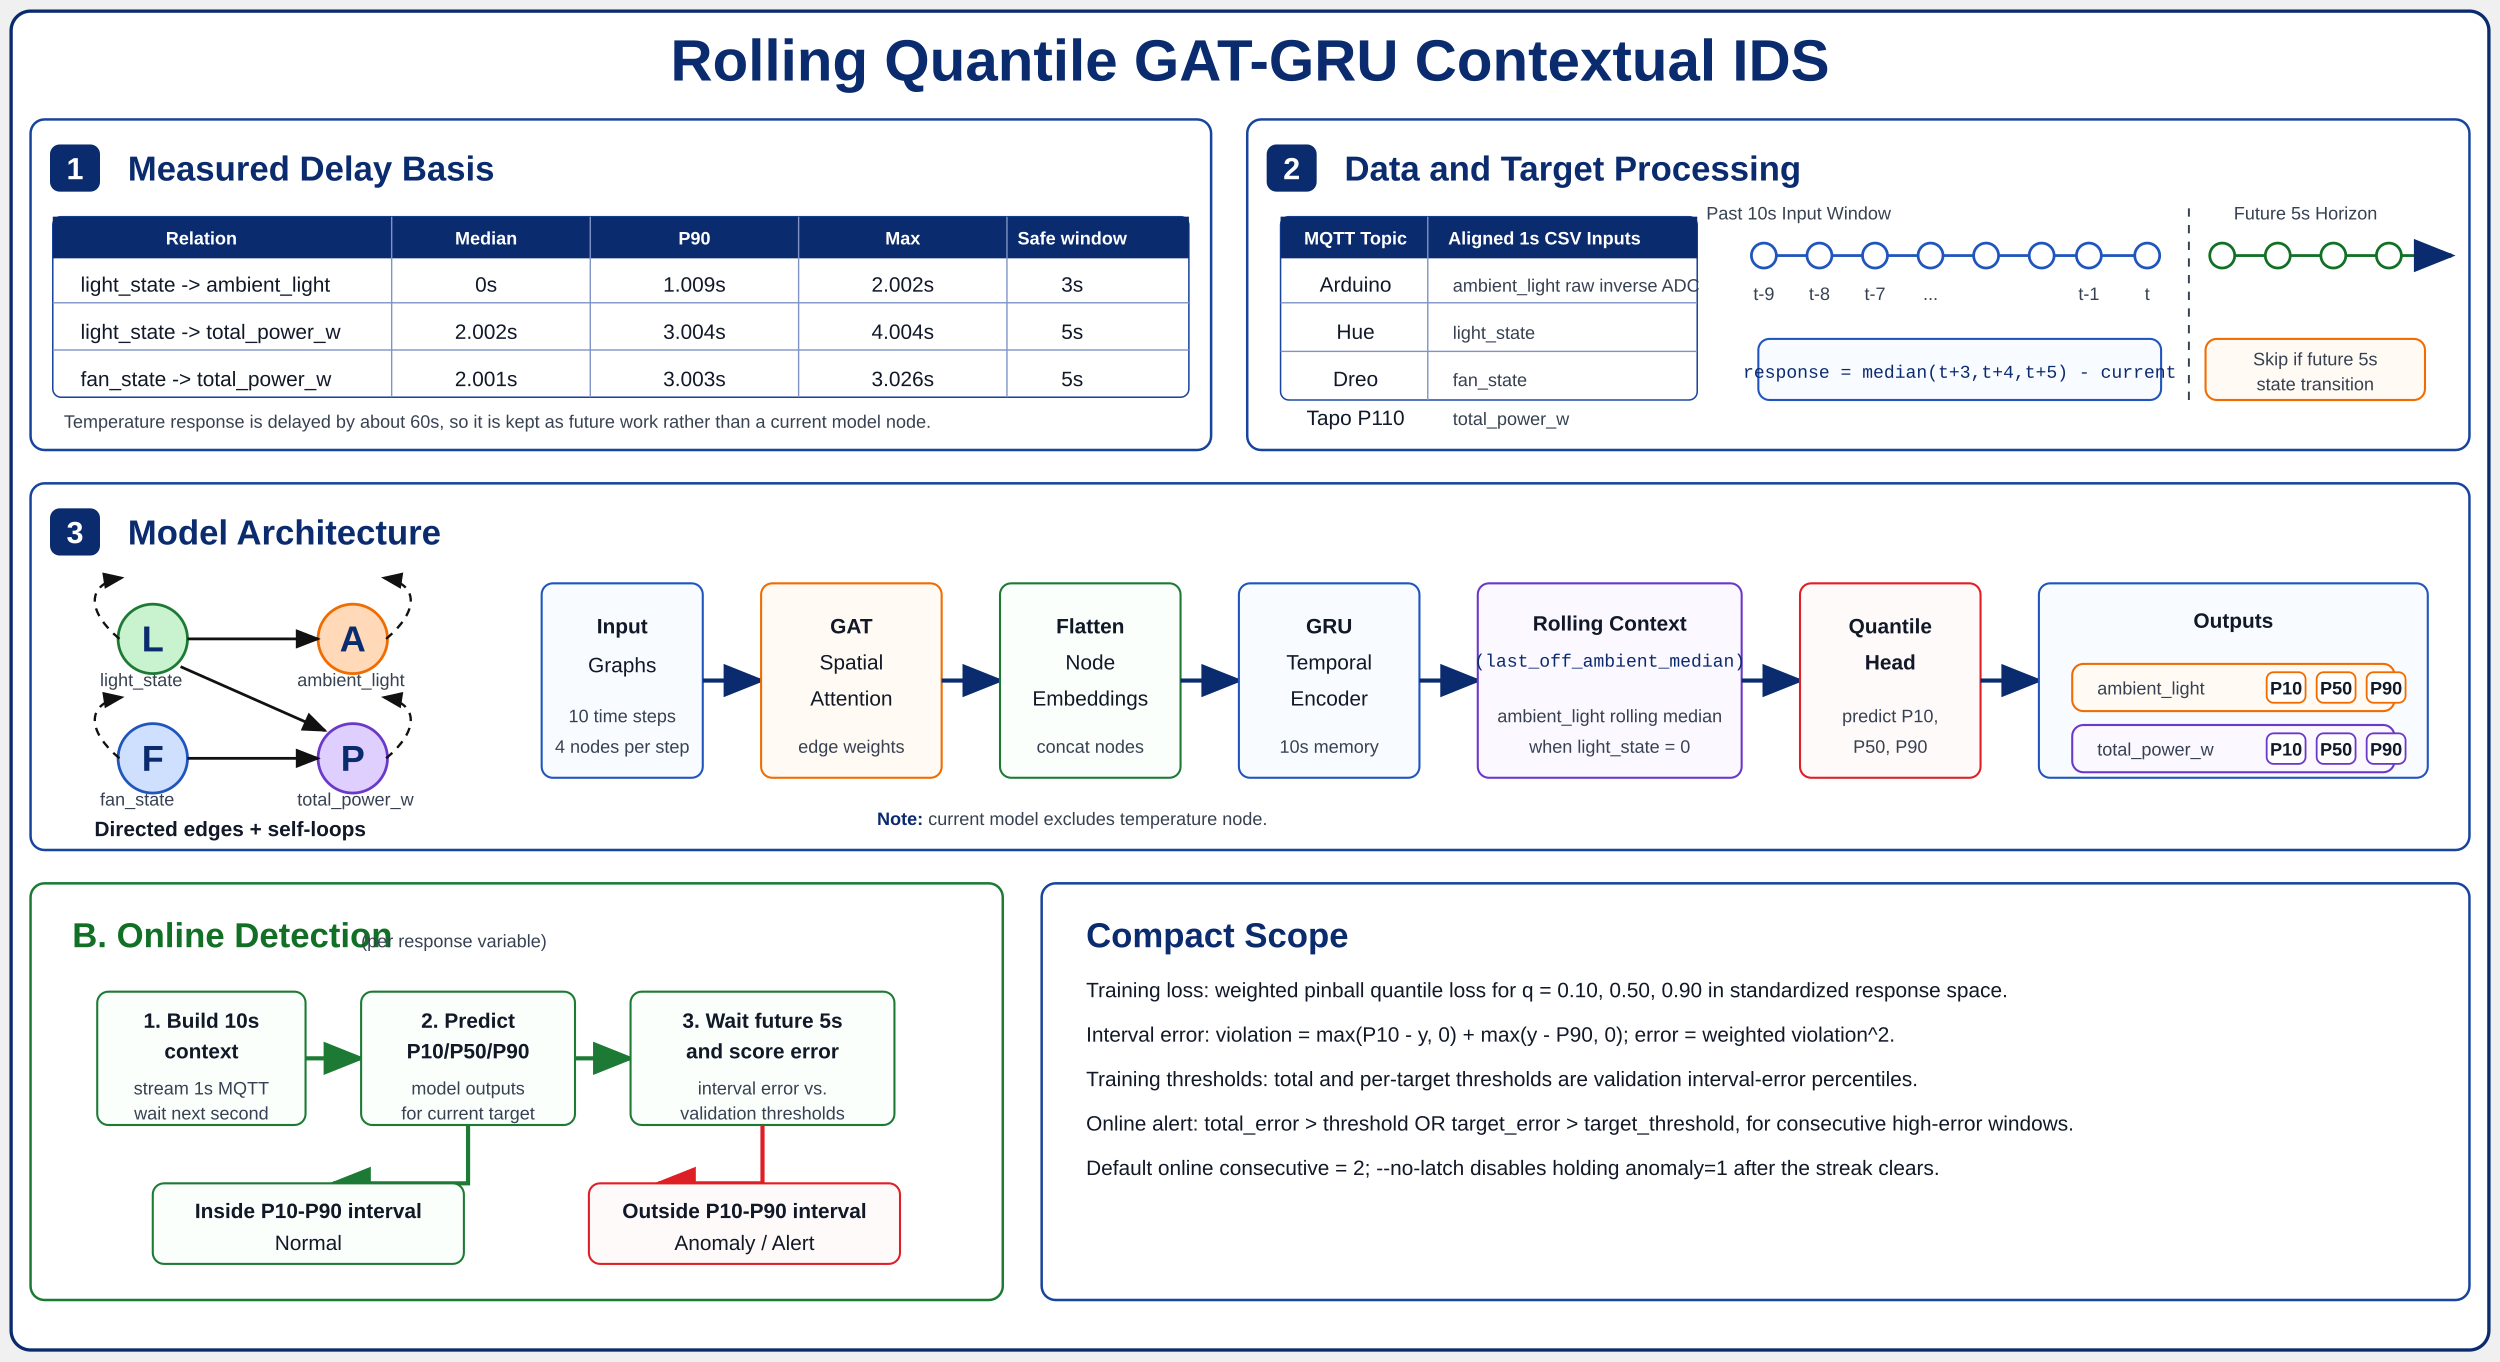
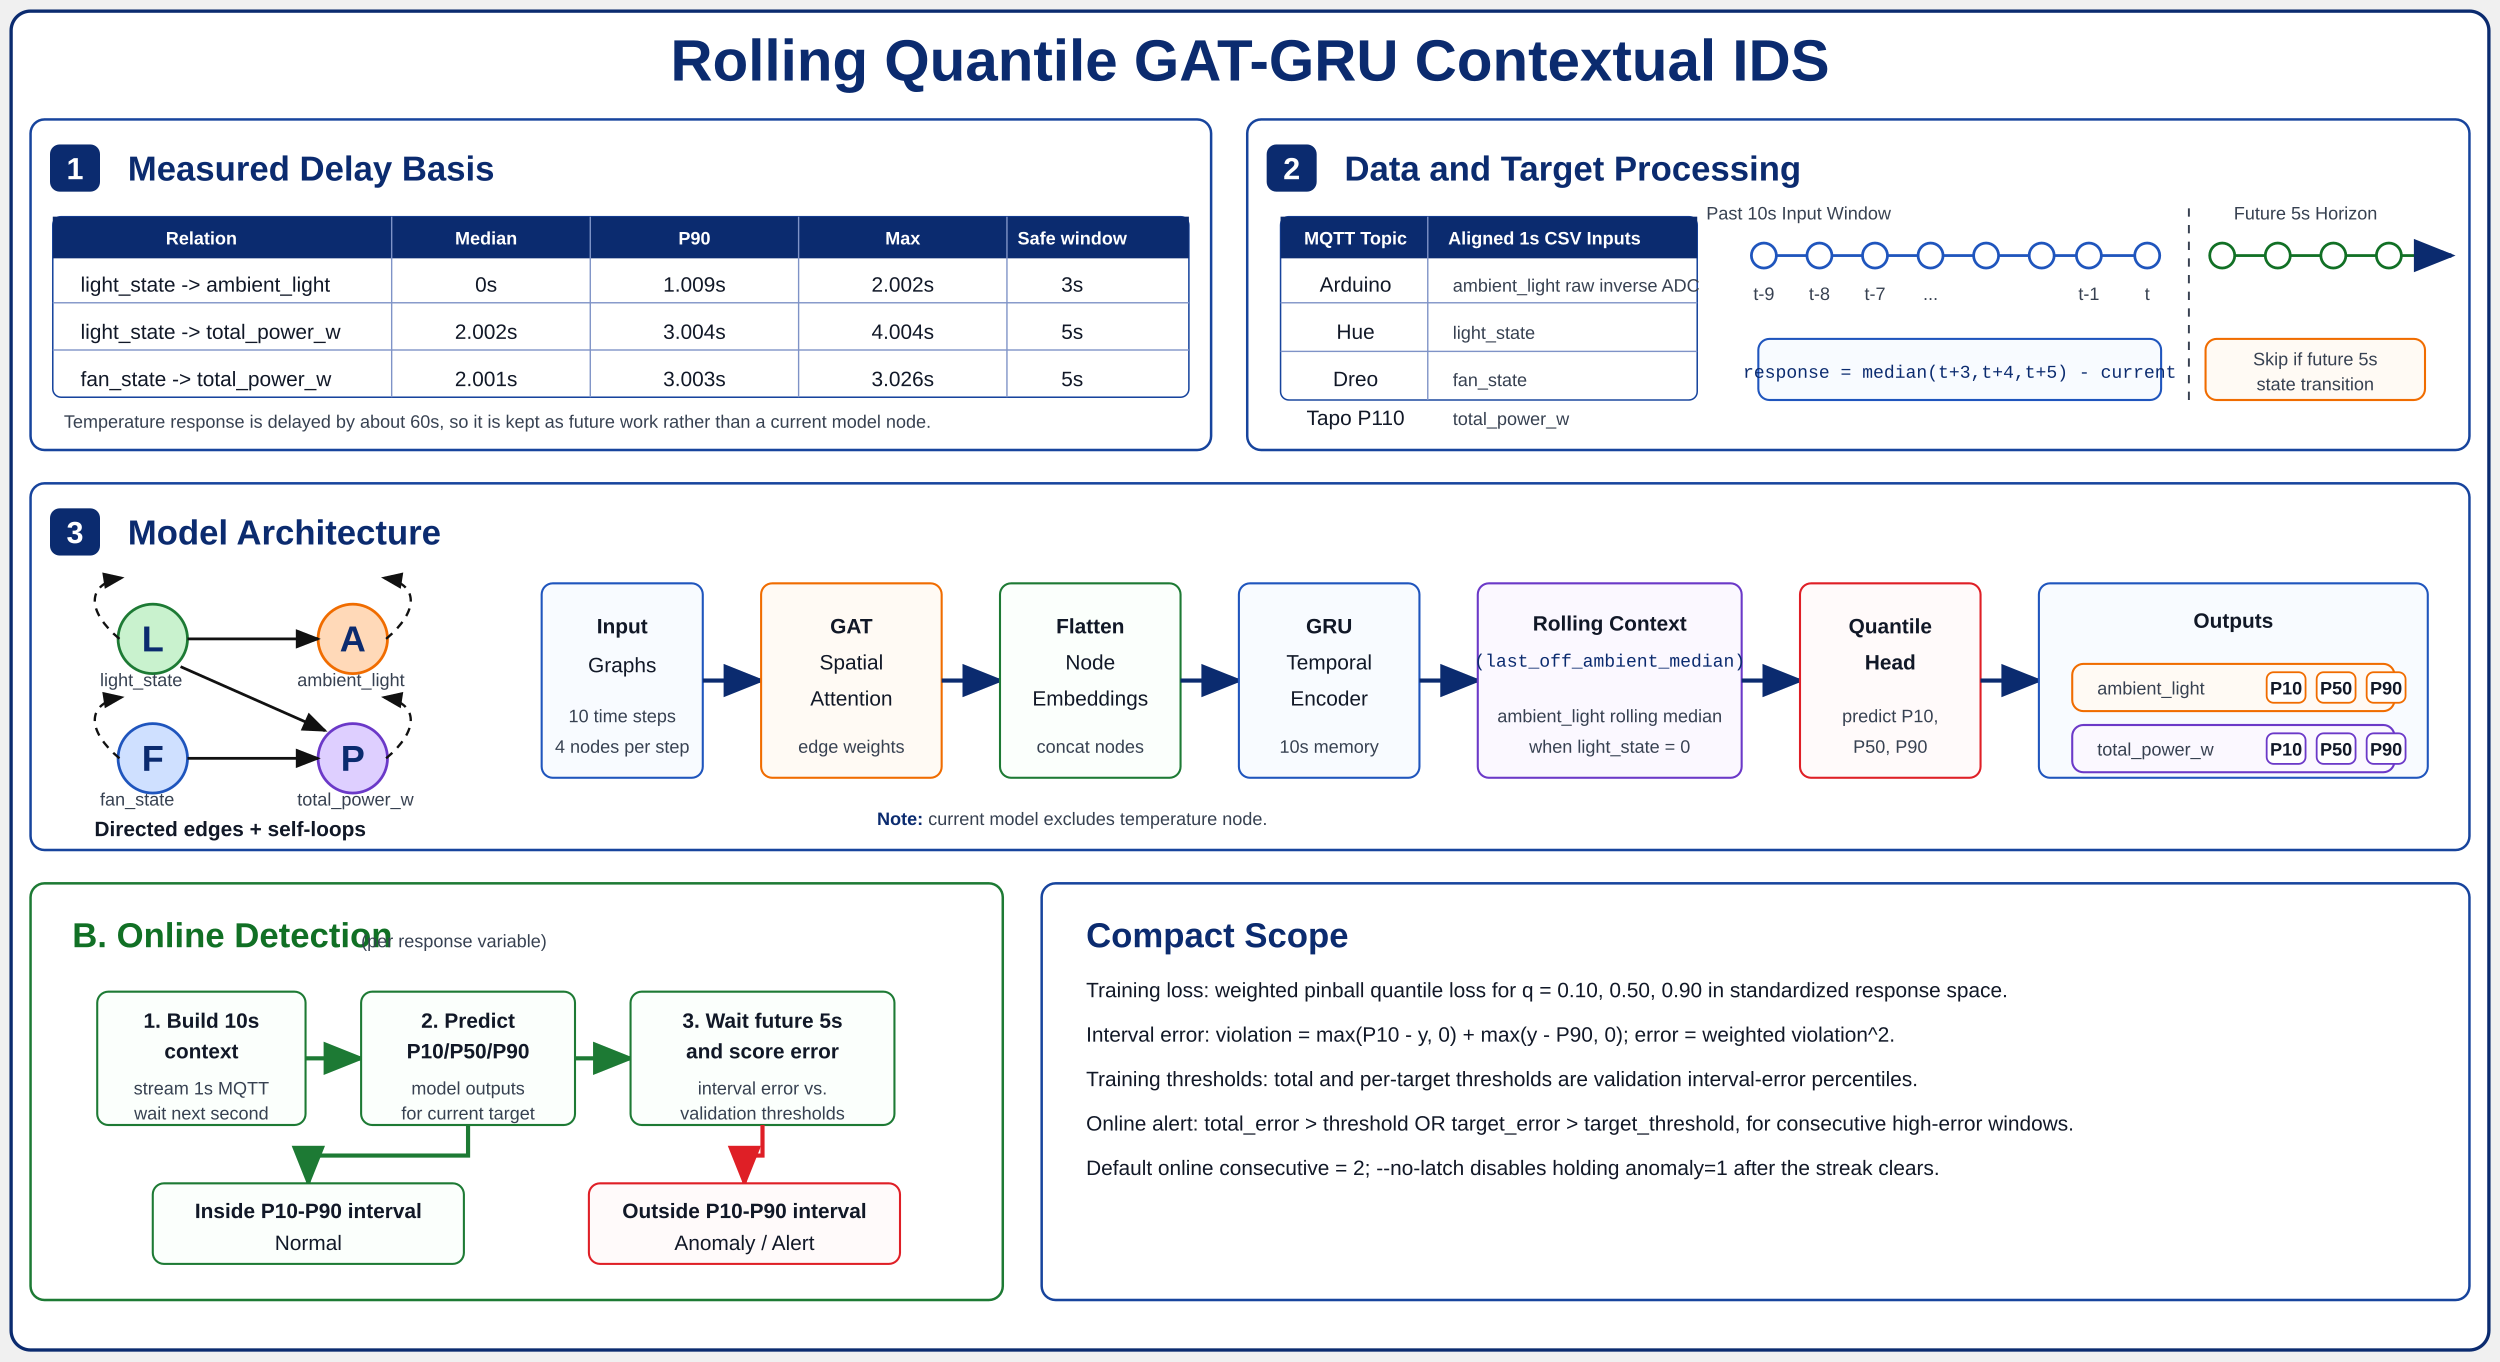
<svg xmlns="http://www.w3.org/2000/svg" width="1800" height="980" viewBox="0 0 1800 980">
  <defs>
    <style>
      .page{fill:#fff;stroke:#0b2b6f;stroke-width:2.4;rx:14}
      .panel{fill:#fff;stroke:#17449d;stroke-width:1.8;rx:10}
      .greenPanel{fill:#fff;stroke:#1d7a34;stroke-width:1.8;rx:10}
      .title{font-family:Arial,Helvetica,sans-serif;font-size:42px;font-weight:800;fill:#0b2b6f}
      .h{font-family:Arial,Helvetica,sans-serif;font-size:25px;font-weight:800;fill:#0b2b6f}
      .hg{font-family:Arial,Helvetica,sans-serif;font-size:25px;font-weight:800;fill:#117025}
      .t{font-family:Arial,Helvetica,sans-serif;font-size:15px;fill:#111827}
      .s{font-family:Arial,Helvetica,sans-serif;font-size:13px;fill:#374151}
      .tiny{font-family:Arial,Helvetica,sans-serif;font-size:12px;fill:#374151}
      .mono{font-family:"Courier New",monospace;font-size:13px;fill:#0b2b6f}
      .badge{fill:#0b2b6f;rx:7}.badgeText{font-family:Arial,Helvetica,sans-serif;font-size:22px;font-weight:800;fill:white}
      .head{fill:#0b2b6f}.headText{font-family:Arial,Helvetica,sans-serif;font-size:13px;font-weight:800;fill:white}
      .grid{stroke:#7f93c7;stroke-width:1}.boxB{fill:#f8fbff;stroke:#1f55bd;stroke-width:1.5;rx:8}
      .boxO{fill:#fffaf4;stroke:#f06c00;stroke-width:1.5;rx:8}.boxG{fill:#fbfffc;stroke:#1d7a34;stroke-width:1.5;rx:8}
      .boxP{fill:#fbf8ff;stroke:#6b39c8;stroke-width:1.5;rx:8}.boxR{fill:#fffafa;stroke:#df1f26;stroke-width:1.5;rx:8}
      .arrow{fill:none;stroke:#0b2b6f;stroke-width:3;marker-end:url(#arrow)}
      .arrowG{fill:none;stroke:#1d7a34;stroke-width:3;marker-end:url(#arrowG)}
      .arrowR{fill:none;stroke:#df1f26;stroke-width:3;marker-end:url(#arrowR)}
      .edge{fill:none;stroke:#111;stroke-width:2;marker-end:url(#arrowBlack)}
      .loop{fill:none;stroke:#111;stroke-width:1.7;stroke-dasharray:6 5;marker-end:url(#arrowBlack)}
      .nodeText{font-family:Arial,Helvetica,sans-serif;font-size:26px;font-weight:800;fill:#0b2b6f}
      .chip{fill:#fff;stroke-width:1.3;rx:5}.chipO{stroke:#f06c00}.chipP{stroke:#6b39c8}
      .chipText{font-family:Arial,Helvetica,sans-serif;font-size:13px;font-weight:800;fill:#111827}
    </style>
    <marker id="arrow" markerWidth="10" markerHeight="8" refX="9" refY="4" orient="auto">
      <path d="M0,0 L10,4 L0,8 Z" fill="#0b2b6f" />
    </marker>
    <marker id="arrowG" markerWidth="10" markerHeight="8" refX="9" refY="4" orient="auto">
      <path d="M0,0 L10,4 L0,8 Z" fill="#1d7a34" />
    </marker>
    <marker id="arrowR" markerWidth="10" markerHeight="8" refX="9" refY="4" orient="auto">
      <path d="M0,0 L10,4 L0,8 Z" fill="#df1f26" />
    </marker>
    <marker id="arrowBlack" markerWidth="9" markerHeight="7" refX="8" refY="3.5" orient="auto">
      <path d="M0,0 L9,3.5 L0,7 Z" fill="#111" />
    </marker>
  </defs>
  <rect class="page" x="8" y="8" width="1784" height="964" />
  <text class="title" x="900" y="58" text-anchor="middle">Rolling Quantile GAT-GRU Contextual IDS</text>
  <rect class="panel" x="22" y="86" width="850" height="238" />
  <rect class="badge" x="36" y="104" width="36" height="34" />
  <text class="badgeText" x="54" y="129" text-anchor="middle">1</text>
  <text class="h" x="92" y="130">Measured Delay Basis</text>
  <rect x="38" y="156" width="818" height="130" fill="#fff" stroke="#17449d" stroke-width="1.1" rx="6" />
  <rect class="head" x="38" y="156" width="818" height="30" />
  <text class="headText" x="145" y="176" text-anchor="middle">Relation</text>
  <text class="headText" x="350" y="176" text-anchor="middle">Median</text>
  <text class="headText" x="500" y="176" text-anchor="middle">P90</text>
  <text class="headText" x="650" y="176" text-anchor="middle">Max</text>
  <text class="headText" x="772" y="176" text-anchor="middle">Safe window</text>
  <line class="grid" x1="282" y1="156" x2="282" y2="286" />
  <line class="grid" x1="425" y1="156" x2="425" y2="286" />
  <line class="grid" x1="575" y1="156" x2="575" y2="286" />
  <line class="grid" x1="725" y1="156" x2="725" y2="286" />
  <line class="grid" x1="38" y1="218" x2="856" y2="218" />
  <line class="grid" x1="38" y1="252" x2="856" y2="252" />
  <text class="t" x="58" y="210">light_state -&gt; ambient_light</text>
  <text class="t" x="350" y="210" text-anchor="middle">0s</text>
  <text class="t" x="500" y="210" text-anchor="middle">1.009s</text>
  <text class="t" x="650" y="210" text-anchor="middle">2.002s</text>
  <text class="t" x="772" y="210" text-anchor="middle">3s</text>
  <text class="t" x="58" y="244">light_state -&gt; total_power_w</text>
  <text class="t" x="350" y="244" text-anchor="middle">2.002s</text>
  <text class="t" x="500" y="244" text-anchor="middle">3.004s</text>
  <text class="t" x="650" y="244" text-anchor="middle">4.004s</text>
  <text class="t" x="772" y="244" text-anchor="middle">5s</text>
  <text class="t" x="58" y="278">fan_state -&gt; total_power_w</text>
  <text class="t" x="350" y="278" text-anchor="middle">2.001s</text>
  <text class="t" x="500" y="278" text-anchor="middle">3.003s</text>
  <text class="t" x="650" y="278" text-anchor="middle">3.026s</text>
  <text class="t" x="772" y="278" text-anchor="middle">5s</text>
  <text class="s" x="46" y="308">Temperature response is delayed by about 60s, so it is kept as future work rather than a current model node.</text>
  <rect class="panel" x="898" y="86" width="880" height="238" />
  <rect class="badge" x="912" y="104" width="36" height="34" />
  <text class="badgeText" x="930" y="129" text-anchor="middle">2</text>
  <text class="h" x="968" y="130">Data and Target Processing</text>
  <rect x="922" y="156" width="300" height="132" fill="#fff" stroke="#17449d" stroke-width="1.1" rx="6" />
  <rect class="head" x="922" y="156" width="300" height="30" />
  <text class="headText" x="976" y="176" text-anchor="middle">MQTT Topic</text>
  <text class="headText" x="1112" y="176" text-anchor="middle">Aligned 1s CSV Inputs</text>
  <line class="grid" x1="1028" y1="156" x2="1028" y2="288" />
  <line class="grid" x1="922" y1="218" x2="1222" y2="218" />
  <line class="grid" x1="922" y1="253" x2="1222" y2="253" />
  <text class="t" x="976" y="210" text-anchor="middle" fill="#f06c00">Arduino</text>
  <text class="s" x="1046" y="210">ambient_light raw inverse ADC</text>
  <text class="t" x="976" y="244" text-anchor="middle" fill="#117025">Hue</text>
  <text class="s" x="1046" y="244">light_state</text>
  <text class="t" x="976" y="278" text-anchor="middle" fill="#1f55bd">Dreo</text>
  <text class="s" x="1046" y="278">fan_state</text>
  <text class="t" x="976" y="306" text-anchor="middle" fill="#6b39c8">Tapo P110</text>
  <text class="s" x="1046" y="306">total_power_w</text>
  <text class="s" x="1295" y="158" text-anchor="middle" fill="#1f55bd">Past 10s Input Window</text>
  <line x1="1270" y1="184" x2="1546" y2="184" stroke="#1f55bd" stroke-width="2" />
  <text class="s" x="1270" y="216" text-anchor="middle">t-9</text>
  <text class="s" x="1310" y="216" text-anchor="middle">t-8</text>
  <text class="s" x="1350" y="216" text-anchor="middle">t-7</text>
  <text class="s" x="1390" y="216" text-anchor="middle">...</text>
  <text class="s" x="1504" y="216" text-anchor="middle">t-1</text>
  <text class="s" x="1546" y="216" text-anchor="middle">t</text>
  <circle cx="1270" cy="184" r="9" fill="#fff" stroke="#1f55bd" stroke-width="2" />
  <circle cx="1310" cy="184" r="9" fill="#fff" stroke="#1f55bd" stroke-width="2" />
  <circle cx="1350" cy="184" r="9" fill="#fff" stroke="#1f55bd" stroke-width="2" />
  <circle cx="1390" cy="184" r="9" fill="#fff" stroke="#1f55bd" stroke-width="2" />
  <circle cx="1430" cy="184" r="9" fill="#fff" stroke="#1f55bd" stroke-width="2" />
  <circle cx="1470" cy="184" r="9" fill="#fff" stroke="#1f55bd" stroke-width="2" />
  <circle cx="1504" cy="184" r="9" fill="#fff" stroke="#1f55bd" stroke-width="2" />
  <circle cx="1546" cy="184" r="9" fill="#fff" stroke="#1f55bd" stroke-width="2" />
  <line x1="1576" y1="150" x2="1576" y2="292" stroke="#374151" stroke-width="1.4" stroke-dasharray="6 6" />
  <text class="s" x="1660" y="158" text-anchor="middle" fill="#117025">Future 5s Horizon</text>
  <line x1="1600" y1="184" x2="1748" y2="184" stroke="#117025" stroke-width="2" />
  <path d="M1748 184 L1765 184" class="arrow" />
  <circle cx="1600" cy="184" r="9" fill="#fff" stroke="#117025" stroke-width="2" />
  <circle cx="1640" cy="184" r="9" fill="#fff" stroke="#117025" stroke-width="2" />
  <circle cx="1680" cy="184" r="9" fill="#fff" stroke="#117025" stroke-width="2" />
  <circle cx="1720" cy="184" r="9" fill="#fff" stroke="#117025" stroke-width="2" />
  <rect class="boxB" x="1266" y="244" width="290" height="44" />
  <text class="mono" x="1411" y="272" text-anchor="middle">response = median(t+3,t+4,t+5) - current</text>
  <rect class="boxO" x="1588" y="244" width="158" height="44" />
  <text class="s" x="1667" y="263" text-anchor="middle" fill="#d95d00">Skip if future 5s</text>
  <text class="s" x="1667" y="281" text-anchor="middle" fill="#d95d00">state transition</text>
  <rect class="panel" x="22" y="348" width="1756" height="264" />
  <rect class="badge" x="36" y="366" width="36" height="34" />
  <text class="badgeText" x="54" y="391" text-anchor="middle">3</text>
  <text class="h" x="92" y="392">Model Architecture</text>
  <circle cx="110" cy="460" r="25" fill="#c9f2ce" stroke="#1d7a34" stroke-width="2" />
  <text class="nodeText" x="110" y="469" text-anchor="middle">L</text>
  <circle cx="110" cy="546" r="25" fill="#cfe0ff" stroke="#1f55bd" stroke-width="2" />
  <text class="nodeText" x="110" y="555" text-anchor="middle">F</text>
  <circle cx="254" cy="460" r="25" fill="#ffd9b8" stroke="#f06c00" stroke-width="2" />
  <text class="nodeText" x="254" y="469" text-anchor="middle">A</text>
  <circle cx="254" cy="546" r="25" fill="#decfff" stroke="#6b39c8" stroke-width="2" />
  <text class="nodeText" x="254" y="555" text-anchor="middle">P</text>
  <path class="edge" d="M135 460 L229 460" />
  <path class="edge" d="M130 480 L234 526" />
  <path class="edge" d="M135 546 L229 546" />
  <path class="loop" d="M86 460 C62 440 62 420 88 416" />
  <path class="loop" d="M278 460 C302 440 302 420 276 416" />
  <path class="loop" d="M86 546 C62 526 62 506 88 502" />
  <path class="loop" d="M278 546 C302 526 302 506 276 502" />
  <text class="s" x="72" y="494">light_state</text>
  <text class="s" x="72" y="580">fan_state</text>
  <text class="s" x="214" y="494">ambient_light</text>
  <text class="s" x="214" y="580">total_power_w</text>
  <text class="t" x="68" y="602" fill="#0b2b6f" font-weight="800">Directed edges + self-loops</text>
  <rect class="boxB" x="390" y="420" width="116" height="140" />
  <text class="t" x="448" y="456" text-anchor="middle" font-weight="800" fill="#0b2b6f">Input</text>
  <text class="t" x="448" y="484" text-anchor="middle">Graphs</text>
  <text class="s" x="448" y="520" text-anchor="middle">10 time steps</text>
  <text class="s" x="448" y="542" text-anchor="middle">4 nodes per step</text>
  <path class="arrow" d="M506 490 L548 490" />
  <rect class="boxO" x="548" y="420" width="130" height="140" />
  <text class="t" x="613" y="456" text-anchor="middle" font-weight="800">GAT</text>
  <text class="t" x="613" y="482" text-anchor="middle">Spatial</text>
  <text class="t" x="613" y="508" text-anchor="middle">Attention</text>
  <text class="s" x="613" y="542" text-anchor="middle">edge weights</text>
  <path class="arrow" d="M678 490 L720 490" />
  <rect class="boxG" x="720" y="420" width="130" height="140" />
  <text class="t" x="785" y="456" text-anchor="middle" font-weight="800">Flatten</text>
  <text class="t" x="785" y="482" text-anchor="middle">Node</text>
  <text class="t" x="785" y="508" text-anchor="middle">Embeddings</text>
  <text class="s" x="785" y="542" text-anchor="middle">concat nodes</text>
  <path class="arrow" d="M850 490 L892 490" />
  <rect class="boxB" x="892" y="420" width="130" height="140" />
  <text class="t" x="957" y="456" text-anchor="middle" font-weight="800" fill="#0b2b6f">GRU</text>
  <text class="t" x="957" y="482" text-anchor="middle" fill="#0b2b6f">Temporal</text>
  <text class="t" x="957" y="508" text-anchor="middle" fill="#0b2b6f">Encoder</text>
  <text class="s" x="957" y="542" text-anchor="middle">10s memory</text>
  <path class="arrow" d="M1022 490 L1064 490" />
  <rect class="boxP" x="1064" y="420" width="190" height="140" />
  <text class="t" x="1159" y="454" text-anchor="middle" font-weight="800" fill="#0b2b6f">Rolling Context</text>
  <text class="mono" x="1159" y="480" text-anchor="middle">(last_off_ambient_median)</text>
  <text class="s" x="1159" y="520" text-anchor="middle">ambient_light rolling median</text>
  <text class="s" x="1159" y="542" text-anchor="middle">when light_state = 0</text>
  <path class="arrow" d="M1254 490 L1296 490" />
  <rect class="boxR" x="1296" y="420" width="130" height="140" />
  <text class="t" x="1361" y="456" text-anchor="middle" font-weight="800" fill="#df1f26">Quantile</text>
  <text class="t" x="1361" y="482" text-anchor="middle" font-weight="800" fill="#df1f26">Head</text>
  <text class="s" x="1361" y="520" text-anchor="middle">predict P10,</text>
  <text class="s" x="1361" y="542" text-anchor="middle">P50, P90</text>
  <path class="arrow" d="M1426 490 L1468 490" />
  <rect class="boxB" x="1468" y="420" width="280" height="140" />
  <text class="t" x="1608" y="452" text-anchor="middle" font-weight="800" fill="#0b2b6f">Outputs</text>
  <rect class="boxO" x="1492" y="478" width="232" height="34" />
  <text class="s" x="1510" y="500" fill="#d95d00">ambient_light</text>
  <rect class="chip chipO" x="1632" y="484" width="28" height="22" />
  <text class="chipText" x="1646" y="500" text-anchor="middle">P10</text>
  <rect class="chip chipO" x="1668" y="484" width="28" height="22" />
  <text class="chipText" x="1682" y="500" text-anchor="middle">P50</text>
  <rect class="chip chipO" x="1704" y="484" width="28" height="22" />
  <text class="chipText" x="1718" y="500" text-anchor="middle">P90</text>
  <rect class="boxP" x="1492" y="522" width="232" height="34" />
  <text class="s" x="1510" y="544" fill="#3f1b88">total_power_w</text>
  <rect class="chip chipP" x="1632" y="528" width="28" height="22" />
  <text class="chipText" x="1646" y="544" text-anchor="middle">P10</text>
  <rect class="chip chipP" x="1668" y="528" width="28" height="22" />
  <text class="chipText" x="1682" y="544" text-anchor="middle">P50</text>
  <rect class="chip chipP" x="1704" y="528" width="28" height="22" />
  <text class="chipText" x="1718" y="544" text-anchor="middle">P90</text>
  <text class="s" x="772" y="594" text-anchor="middle">
    <tspan font-weight="800" fill="#0b2b6f">Note:</tspan> current model excludes temperature node.</text>
  <rect class="greenPanel" x="22" y="636" width="700" height="300" />
  <text class="hg" x="52" y="682">B. Online Detection</text>
  <text class="s" x="260" y="682">(per response variable)</text>
  <rect class="boxG" x="70" y="714" width="150" height="96" />
  <text class="t" x="145" y="740" text-anchor="middle" font-weight="800" fill="#117025">1. Build 10s</text>
  <text class="t" x="145" y="762" text-anchor="middle" font-weight="800" fill="#117025">context</text>
  <text class="s" x="145" y="788" text-anchor="middle">stream 1s MQTT</text>
  <text class="s" x="145" y="806" text-anchor="middle">wait next second</text>
  <path class="arrowG" d="M220 762 L260 762" />
  <rect class="boxG" x="260" y="714" width="154" height="96" />
  <text class="t" x="337" y="740" text-anchor="middle" font-weight="800" fill="#117025">2. Predict</text>
  <text class="t" x="337" y="762" text-anchor="middle" font-weight="800" fill="#117025">P10/P50/P90</text>
  <text class="s" x="337" y="788" text-anchor="middle">model outputs</text>
  <text class="s" x="337" y="806" text-anchor="middle">for current target</text>
  <path class="arrowG" d="M414 762 L454 762" />
  <rect class="boxG" x="454" y="714" width="190" height="96" />
  <text class="t" x="549" y="740" text-anchor="middle" font-weight="800" fill="#117025">3. Wait future 5s</text>
  <text class="t" x="549" y="762" text-anchor="middle" font-weight="800" fill="#117025">and score error</text>
  <text class="s" x="549" y="788" text-anchor="middle">interval error vs.</text>
  <text class="s" x="549" y="806" text-anchor="middle">validation thresholds</text>
-   <path class="arrowG" d="M337 810 L337 852 L240 852" />
-   <path class="arrowR" d="M549 810 L549 852 L474 852" />
+   <path class="arrowG" d="M337 810 L337 832 L222 832 L222 852" />
+   <path class="arrowR" d="M549 810 L549 832 L536 832 L536 852" />
  <rect class="boxG" x="110" y="852" width="224" height="58" />
  <text class="t" x="222" y="877" text-anchor="middle" font-weight="800" fill="#117025">Inside P10-P90 interval</text>
  <text class="t" x="222" y="900" text-anchor="middle" fill="#117025">Normal</text>
  <rect class="boxR" x="424" y="852" width="224" height="58" />
  <text class="t" x="536" y="877" text-anchor="middle" font-weight="800" fill="#df1f26">Outside P10-P90 interval</text>
  <text class="t" x="536" y="900" text-anchor="middle" fill="#df1f26">Anomaly / Alert</text>
  <rect class="panel" x="750" y="636" width="1028" height="300" />
  <text class="h" x="782" y="682">Compact Scope</text>
  <text class="t" x="782" y="718">Training loss: weighted pinball quantile loss for q = 0.10, 0.50, 0.90 in standardized response space.</text>
  <text class="t" x="782" y="750">Interval error: violation = max(P10 - y, 0) + max(y - P90, 0); error = weighted violation^2.</text>
  <text class="t" x="782" y="782">Training thresholds: total and per-target thresholds are validation interval-error percentiles.</text>
  <text class="t" x="782" y="814">Online alert: total_error &gt; threshold OR target_error &gt; target_threshold, for consecutive high-error windows.</text>
  <text class="t" x="782" y="846">Default online consecutive = 2; --no-latch disables holding anomaly=1 after the streak clears.</text>
</svg>
